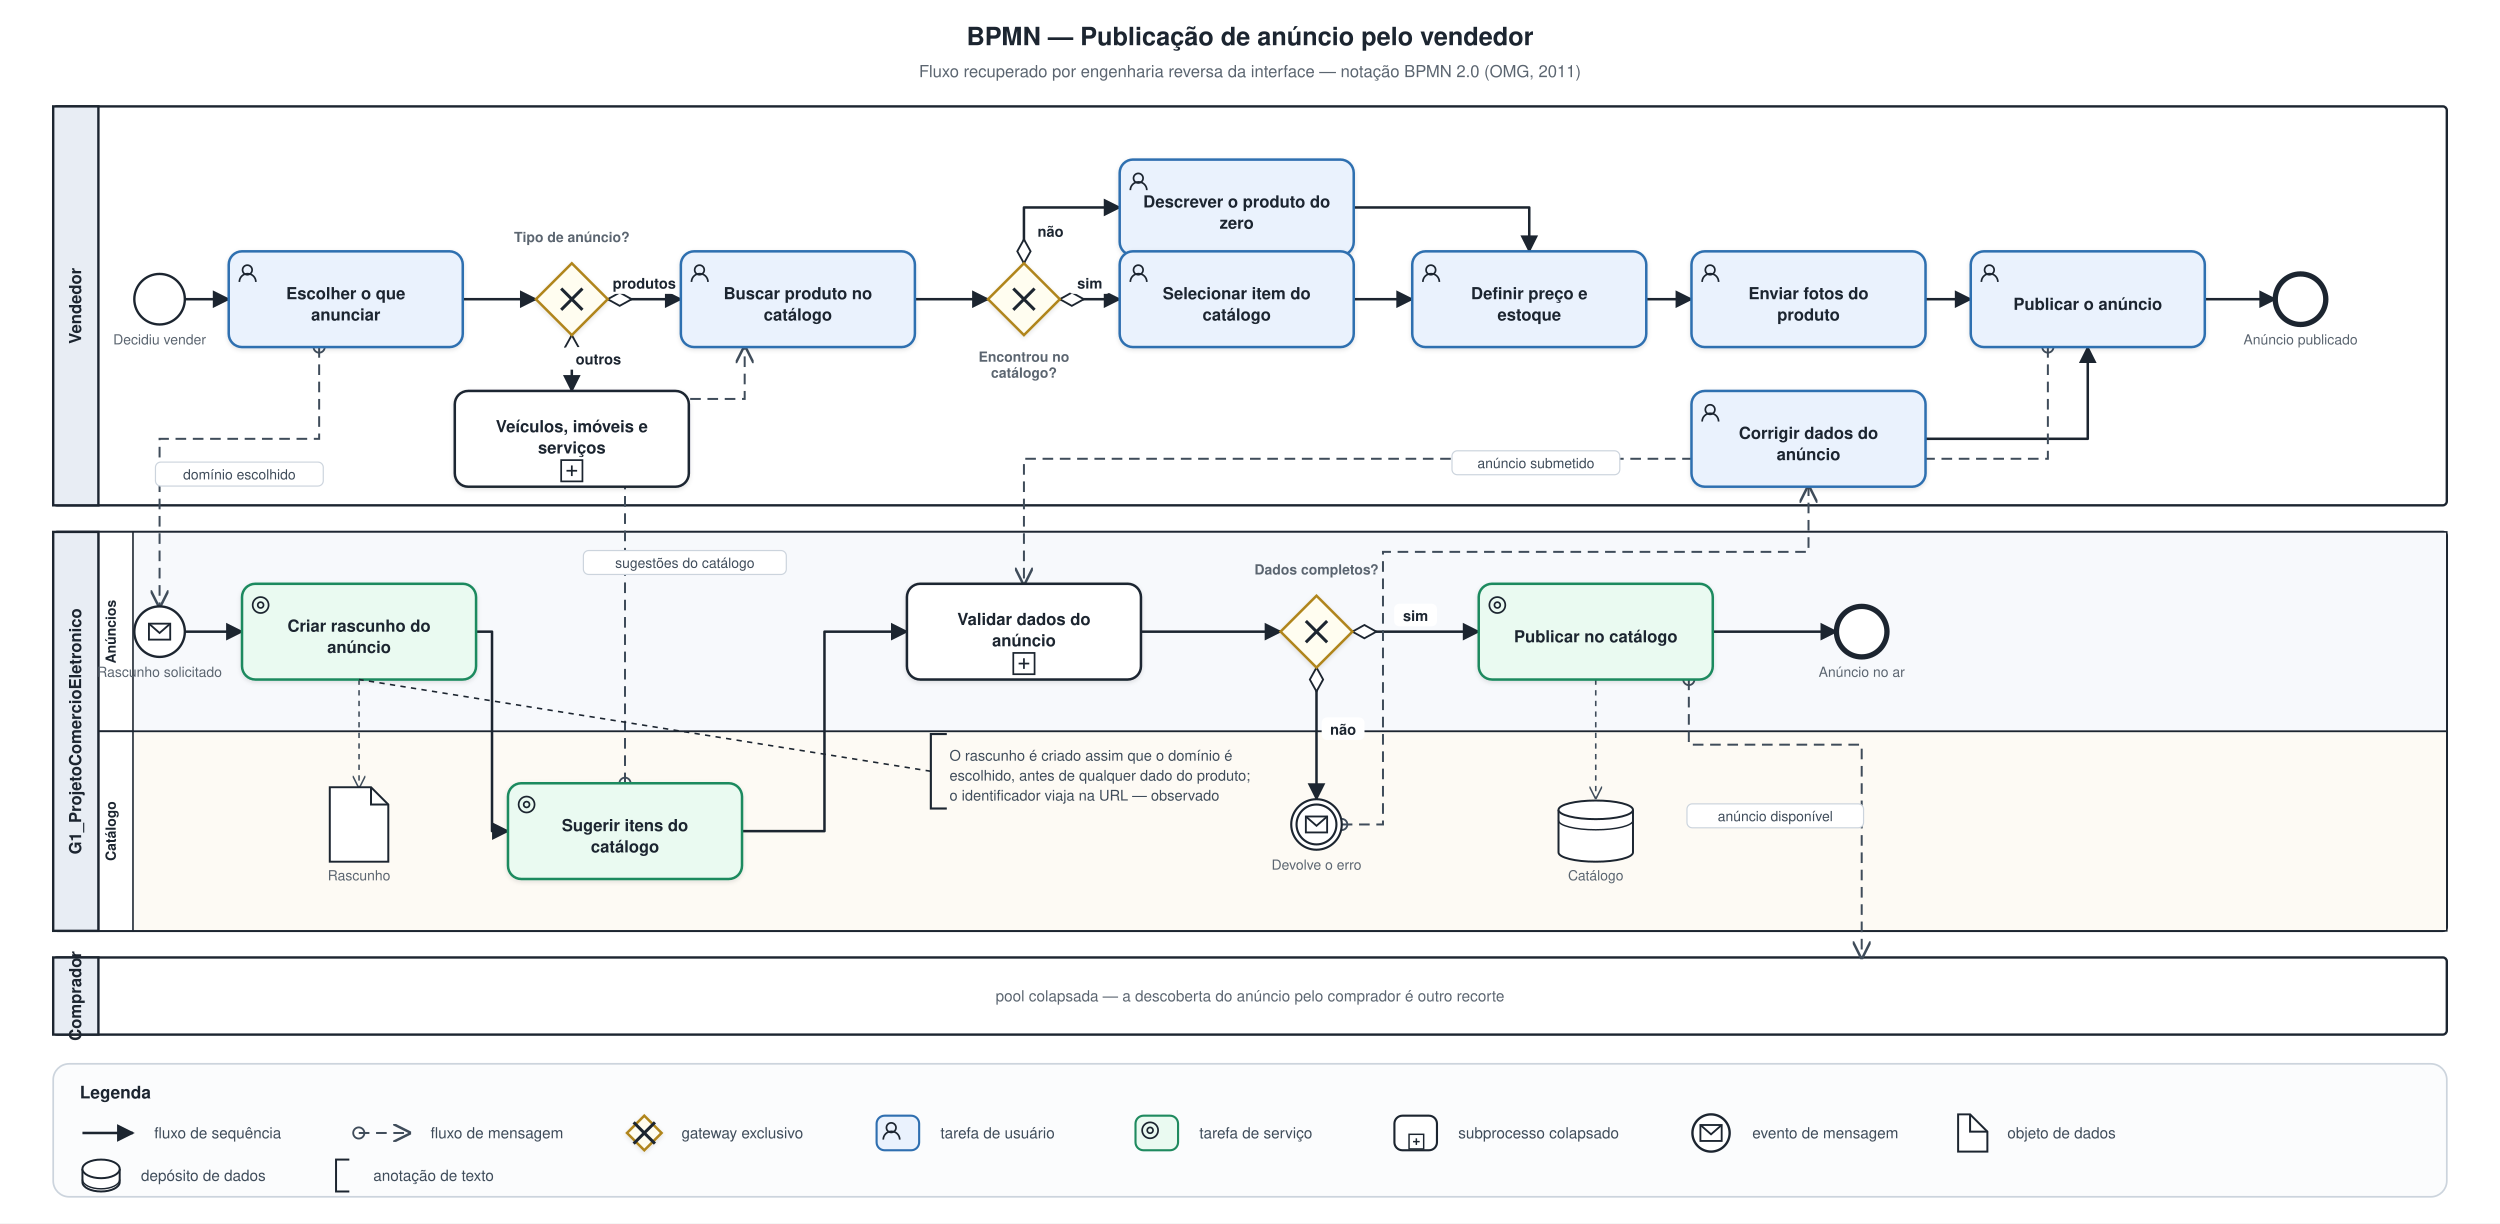
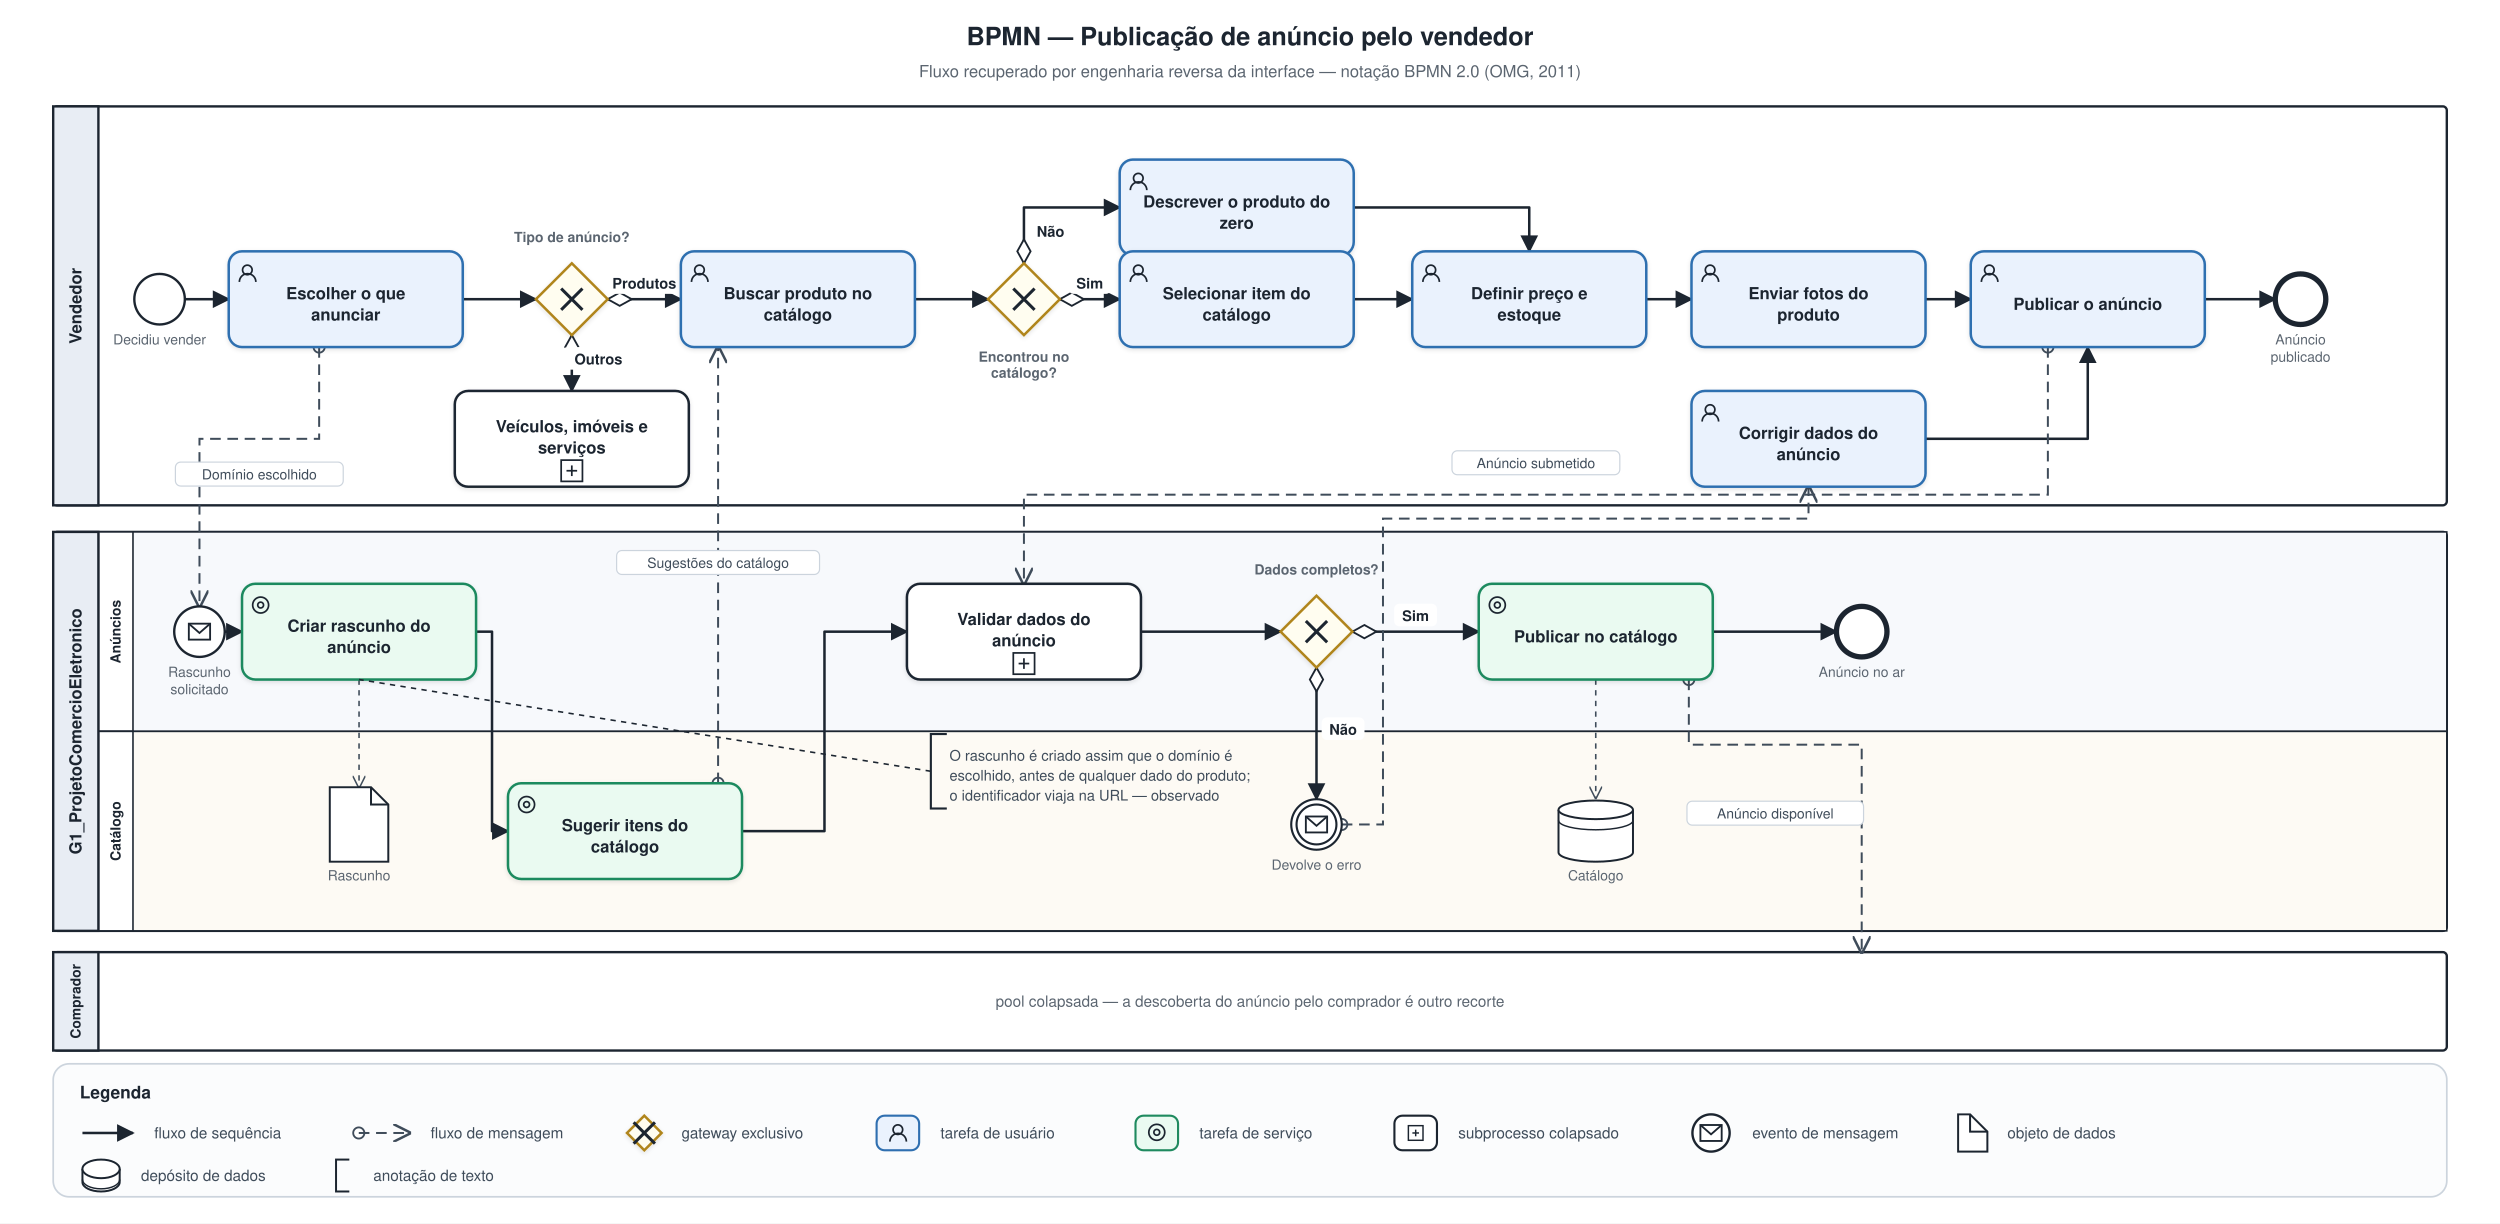
<svg xmlns="http://www.w3.org/2000/svg" viewBox="0 0 1880 920" width="1880" height="920" role="img" aria-label="BPMN — Publicação de anúncio pelo vendedor">
  <defs>
    <marker id="seqA" viewBox="0 0 10 10" refX="9" refY="5" markerWidth="7" markerHeight="7" orient="auto-start-reverse">
      <path d="M 0 0 L 10 5 L 0 10 z" fill="#1c2530" />
    </marker>
    <marker id="msgA" viewBox="0 0 10 10" refX="9" refY="5" markerWidth="9" markerHeight="9" orient="auto-start-reverse">
      <path d="M 0 0 L 10 5 L 0 10" fill="none" stroke="#3f4c5a" stroke-width="1.4" />
    </marker>
    <marker id="assocA" viewBox="0 0 10 10" refX="9" refY="5" markerWidth="8" markerHeight="8" orient="auto-start-reverse">
      <path d="M 0 0 L 10 5 L 0 10" fill="none" stroke="#3f4c5a" stroke-width="1.2" />
    </marker>
    <filter id="soft" x="-15%" y="-30%" width="130%" height="160%">
      <feDropShadow dx="0" dy="1.3" stdDeviation="1.8" flood-color="#0d1b2a" flood-opacity="0.11" />
    </filter>
  </defs>
  <rect width="1880" height="920" fill="#ffffff" />
  <text x="940.0" y="34.0" text-anchor="middle" font-family="Helvetica,Arial,sans-serif" font-size="19" font-weight="700" fill="#1c2530">BPMN — Publicação de anúncio pelo vendedor</text>
  <text x="940.0" y="58.0" text-anchor="middle" font-family="Helvetica,Arial,sans-serif" font-size="12.5" font-weight="400" fill="#5b6570">Fluxo recuperado por engenharia reversa da interface — notação BPMN 2.0 (OMG, 2011)</text>
  <rect x="40" y="80" width="1800" height="300" fill="#ffffff" stroke="#1c2530" stroke-width="1.8" rx="3" />
  <rect x="40" y="80" width="34" height="300" fill="#e8edf4" stroke="#1c2530" stroke-width="1.8" />
-   <text x="57.0" y="234.0" text-anchor="middle" font-family="Helvetica,Arial,sans-serif" font-size="12.5" font-weight="700" fill="#1c2530" transform="rotate(-90 57.0 230.0)">Vendedor</text>
+   <text x="57.0" y="234.2" text-anchor="middle" font-family="Helvetica,Arial,sans-serif" font-size="12.5" font-weight="700" fill="#1c2530" transform="rotate(-90 57.0 230.0)">Vendedor</text>
  <rect x="40" y="400" width="1800" height="300" fill="#ffffff" stroke="#1c2530" stroke-width="1.8" rx="3" />
  <rect x="74" y="400" width="1766" height="150" fill="#f7f9fc" stroke="#1c2530" stroke-width="1.2" />
  <rect x="74" y="400" width="26" height="150" fill="#ffffff" stroke="#1c2530" stroke-width="1.2" />
-   <text x="87.0" y="475.0" text-anchor="middle" font-family="Helvetica,Arial,sans-serif" font-size="10.5" font-weight="600" fill="#1c2530" transform="rotate(-90 87.0 475.0)">Anúncios</text>
+   <text x="87.0" y="478.6" text-anchor="middle" font-family="Helvetica,Arial,sans-serif" font-size="10.5" font-weight="600" fill="#1c2530" transform="rotate(-90 87.0 475.0)">Anúncios</text>
  <rect x="74" y="550" width="1766" height="150" fill="#fdfaf4" stroke="#1c2530" stroke-width="1.2" />
  <rect x="74" y="550" width="26" height="150" fill="#ffffff" stroke="#1c2530" stroke-width="1.2" />
-   <text x="87.0" y="625.0" text-anchor="middle" font-family="Helvetica,Arial,sans-serif" font-size="10.5" font-weight="600" fill="#1c2530" transform="rotate(-90 87.0 625.0)">Catálogo</text>
+   <text x="87.0" y="628.6" text-anchor="middle" font-family="Helvetica,Arial,sans-serif" font-size="10.5" font-weight="600" fill="#1c2530" transform="rotate(-90 87.0 625.0)">Catálogo</text>
  <rect x="40" y="400" width="34" height="300" fill="#e8edf4" stroke="#1c2530" stroke-width="1.8" />
-   <text x="57.0" y="554.0" text-anchor="middle" font-family="Helvetica,Arial,sans-serif" font-size="12.5" font-weight="700" fill="#1c2530" transform="rotate(-90 57.0 550.0)">G1_ProjetoComercioEletronico</text>
-   <rect x="40" y="720" width="1800" height="58" fill="#ffffff" stroke="#1c2530" stroke-width="1.8" rx="3" />
-   <rect x="40" y="720" width="34" height="58" fill="#e8edf4" stroke="#1c2530" stroke-width="1.8" />
-   <text x="57.0" y="753.0" text-anchor="middle" font-family="Helvetica,Arial,sans-serif" font-size="12.5" font-weight="700" fill="#1c2530" transform="rotate(-90 57.0 749.0)">Comprador</text>
-   <text x="940.0" y="753.0" text-anchor="middle" font-family="Helvetica,Arial,sans-serif" font-size="11.5" font-weight="400" fill="#5b6570">pool colapsada — a descoberta do anúncio pelo comprador é outro recorte</text>
+   <text x="57.0" y="554.2" text-anchor="middle" font-family="Helvetica,Arial,sans-serif" font-size="12.5" font-weight="700" fill="#1c2530" transform="rotate(-90 57.0 550.0)">G1_ProjetoComercioEletronico</text>
+   <rect x="40" y="716" width="1800" height="74" fill="#ffffff" stroke="#1c2530" stroke-width="1.8" rx="3" />
+   <rect x="40" y="716" width="34" height="74" fill="#e8edf4" stroke="#1c2530" stroke-width="1.8" />
+   <text x="57.0" y="756.5" text-anchor="middle" font-family="Helvetica,Arial,sans-serif" font-size="10.4" font-weight="700" fill="#1c2530" transform="rotate(-90 57.0 753.0)">Comprador</text>
+   <text x="940.0" y="757.0" text-anchor="middle" font-family="Helvetica,Arial,sans-serif" font-size="11.5" font-weight="400" fill="#5b6570">pool colapsada — a descoberta do anúncio pelo comprador é outro recorte</text>
  <path d="M 139.0,225.0 L 172.0,225.0" fill="none" stroke="#1c2530" stroke-width="1.9" stroke-linejoin="round" marker-end="url(#seqA)" />
  <path d="M 348.0,225.0 L 403.0,225.0" fill="none" stroke="#1c2530" stroke-width="1.9" stroke-linejoin="round" marker-end="url(#seqA)" />
  <path d="M 430.0,252.0 L 430.0,294.0" fill="none" stroke="#1c2530" stroke-width="1.9" stroke-linejoin="round" marker-end="url(#seqA)" />
  <polygon points="430.0,252.0 435.0,261.0 430.0,270.0 425.0,261.0" fill="#ffffff" stroke="#1c2530" stroke-width="1.4" />
  <rect x="422.8" y="261.0" width="54.4" height="17" rx="4" fill="#ffffff" />
-   <text x="450.0" y="274.0" text-anchor="middle" font-family="Helvetica,Arial,sans-serif" font-size="11" font-weight="700" fill="#1c2530">outros</text>
+   <text x="450.0" y="274.0" text-anchor="middle" font-family="Helvetica,Arial,sans-serif" font-size="11" font-weight="700" fill="#1c2530">Outros</text>
  <path d="M 457.0,225.0 L 512.0,225.0" fill="none" stroke="#1c2530" stroke-width="1.9" stroke-linejoin="round" marker-end="url(#seqA)" />
  <polygon points="457.0,225.0 466.0,220.0 475.0,225.0 466.0,230.0" fill="#ffffff" stroke="#1c2530" stroke-width="1.4" />
  <rect x="449.9" y="204.0" width="69.2" height="17" rx="4" fill="#ffffff" />
-   <text x="484.5" y="217.0" text-anchor="middle" font-family="Helvetica,Arial,sans-serif" font-size="11" font-weight="700" fill="#1c2530">produtos</text>
+   <text x="484.5" y="217.0" text-anchor="middle" font-family="Helvetica,Arial,sans-serif" font-size="11" font-weight="700" fill="#1c2530">Produtos</text>
  <path d="M 688.0,225.0 L 743.0,225.0" fill="none" stroke="#1c2530" stroke-width="1.9" stroke-linejoin="round" marker-end="url(#seqA)" />
  <path d="M 770.0,198.0 L 770.0,156.0 L 842.0,156.0" fill="none" stroke="#1c2530" stroke-width="1.9" stroke-linejoin="round" marker-end="url(#seqA)" />
  <polygon points="770.0,198.0 765.0,189.0 770.0,180.0 775.0,189.0" fill="#ffffff" stroke="#1c2530" stroke-width="1.4" />
  <rect x="773.9" y="165.0" width="32.2" height="17" rx="4" fill="#ffffff" />
-   <text x="790.0" y="178.0" text-anchor="middle" font-family="Helvetica,Arial,sans-serif" font-size="11" font-weight="700" fill="#1c2530">não</text>
+   <text x="790.0" y="178.0" text-anchor="middle" font-family="Helvetica,Arial,sans-serif" font-size="11" font-weight="700" fill="#1c2530">Não</text>
  <path d="M 797.0,225.0 L 842.0,225.0" fill="none" stroke="#1c2530" stroke-width="1.9" stroke-linejoin="round" marker-end="url(#seqA)" />
  <polygon points="797.0,225.0 806.0,220.0 815.0,225.0 806.0,230.0" fill="#ffffff" stroke="#1c2530" stroke-width="1.4" />
  <rect x="803.4" y="204.0" width="32.2" height="17" rx="4" fill="#ffffff" />
-   <text x="819.5" y="217.0" text-anchor="middle" font-family="Helvetica,Arial,sans-serif" font-size="11" font-weight="700" fill="#1c2530">sim</text>
+   <text x="819.5" y="217.0" text-anchor="middle" font-family="Helvetica,Arial,sans-serif" font-size="11" font-weight="700" fill="#1c2530">Sim</text>
  <path d="M 1018.0,156.0 L 1150.0,156.0 L 1150.0,189.0" fill="none" stroke="#1c2530" stroke-width="1.9" stroke-linejoin="round" marker-end="url(#seqA)" />
  <path d="M 1018.0,225.0 L 1062.0,225.0" fill="none" stroke="#1c2530" stroke-width="1.9" stroke-linejoin="round" marker-end="url(#seqA)" />
  <path d="M 1238.0,225.0 L 1272.0,225.0" fill="none" stroke="#1c2530" stroke-width="1.9" stroke-linejoin="round" marker-end="url(#seqA)" />
  <path d="M 1448.0,225.0 L 1482.0,225.0" fill="none" stroke="#1c2530" stroke-width="1.9" stroke-linejoin="round" marker-end="url(#seqA)" />
  <path d="M 1658.0,225.0 L 1711.0,225.0" fill="none" stroke="#1c2530" stroke-width="1.9" stroke-linejoin="round" marker-end="url(#seqA)" />
  <path d="M 1448.0,330.0 L 1570.0,330.0 L 1570.0,261.0" fill="none" stroke="#1c2530" stroke-width="1.9" stroke-linejoin="round" marker-end="url(#seqA)" />
-   <path d="M 139.0,475.0 L 182.0,475.0" fill="none" stroke="#1c2530" stroke-width="1.9" stroke-linejoin="round" marker-end="url(#seqA)" />
+   <path d="M 169.0,475.0 L 182.0,475.0" fill="none" stroke="#1c2530" stroke-width="1.9" stroke-linejoin="round" marker-end="url(#seqA)" />
  <path d="M 358.0,475.0 L 370.0,475.0 L 370.0,625.0 L 382.0,625.0" fill="none" stroke="#1c2530" stroke-width="1.9" stroke-linejoin="round" marker-end="url(#seqA)" />
  <path d="M 558.0,625.0 L 620.0,625.0 L 620.0,475.0 L 682.0,475.0" fill="none" stroke="#1c2530" stroke-width="1.9" stroke-linejoin="round" marker-end="url(#seqA)" />
  <path d="M 858.0,475.0 L 963.0,475.0" fill="none" stroke="#1c2530" stroke-width="1.9" stroke-linejoin="round" marker-end="url(#seqA)" />
  <path d="M 1017.0,475.0 L 1112.0,475.0" fill="none" stroke="#1c2530" stroke-width="1.9" stroke-linejoin="round" marker-end="url(#seqA)" />
  <polygon points="1017.0,475.0 1026.0,470.0 1035.0,475.0 1026.0,480.0" fill="#ffffff" stroke="#1c2530" stroke-width="1.4" />
  <rect x="1048.4" y="454.0" width="32.2" height="17" rx="4" fill="#ffffff" />
-   <text x="1064.5" y="467.0" text-anchor="middle" font-family="Helvetica,Arial,sans-serif" font-size="11" font-weight="700" fill="#1c2530">sim</text>
+   <text x="1064.5" y="467.0" text-anchor="middle" font-family="Helvetica,Arial,sans-serif" font-size="11" font-weight="700" fill="#1c2530">Sim</text>
  <path d="M 990.0,502.0 L 990.0,601.0" fill="none" stroke="#1c2530" stroke-width="1.9" stroke-linejoin="round" marker-end="url(#seqA)" />
  <polygon points="990.0,502.0 995.0,511.0 990.0,520.0 985.0,511.0" fill="#ffffff" stroke="#1c2530" stroke-width="1.4" />
  <rect x="993.9" y="539.5" width="32.2" height="17" rx="4" fill="#ffffff" />
-   <text x="1010.0" y="552.5" text-anchor="middle" font-family="Helvetica,Arial,sans-serif" font-size="11" font-weight="700" fill="#1c2530">não</text>
+   <text x="1010.0" y="552.5" text-anchor="middle" font-family="Helvetica,Arial,sans-serif" font-size="11" font-weight="700" fill="#1c2530">Não</text>
  <path d="M 1288.0,475.0 L 1381.0,475.0" fill="none" stroke="#1c2530" stroke-width="1.9" stroke-linejoin="round" marker-end="url(#seqA)" />
  <circle cx="240.0" cy="261.0" r="4.2" fill="#ffffff" stroke="#3f4c5a" stroke-width="1.4" />
-   <path d="M 240.0,261.0 L 240.0,330.0 L 120.0,330.0 L 120.0,456.0" fill="none" stroke="#3f4c5a" stroke-width="1.5" stroke-dasharray="8 5" marker-end="url(#msgA)" />
-   <rect x="116.9" y="347.5" width="126.2" height="18" rx="4" fill="#ffffff" stroke="#ccd4dd" stroke-width="0.9" />
-   <text x="180.0" y="360.5" text-anchor="middle" font-family="Helvetica,Arial,sans-serif" font-size="10.5" font-weight="400" fill="#3f4c5a">domínio escolhido</text>
-   <circle cx="470.0" cy="589.0" r="4.2" fill="#ffffff" stroke="#3f4c5a" stroke-width="1.4" />
-   <path d="M 470.0,589.0 L 470.0,300.0 L 560.0,300.0 L 560.0,261.0" fill="none" stroke="#3f4c5a" stroke-width="1.5" stroke-dasharray="8 5" marker-end="url(#msgA)" />
-   <rect x="438.7" y="414.0" width="152.6" height="18" rx="4" fill="#ffffff" stroke="#ccd4dd" stroke-width="0.9" />
-   <text x="515.0" y="427.0" text-anchor="middle" font-family="Helvetica,Arial,sans-serif" font-size="10.5" font-weight="400" fill="#3f4c5a">sugestões do catálogo</text>
+   <path d="M 240.0,261.0 L 240.0,330.0 L 150.0,330.0 L 150.0,456.0" fill="none" stroke="#3f4c5a" stroke-width="1.5" stroke-dasharray="8 5" marker-end="url(#msgA)" />
+   <rect x="131.9" y="347.5" width="126.2" height="18" rx="4" fill="#ffffff" stroke="#ccd4dd" stroke-width="0.9" />
+   <text x="195.0" y="360.5" text-anchor="middle" font-family="Helvetica,Arial,sans-serif" font-size="10.5" font-weight="400" fill="#3f4c5a">Domínio escolhido</text>
+   <circle cx="540.0" cy="589.0" r="4.2" fill="#ffffff" stroke="#3f4c5a" stroke-width="1.4" />
+   <path d="M 540.0,589.0 L 540.0,261.0" fill="none" stroke="#3f4c5a" stroke-width="1.5" stroke-dasharray="8 5" marker-end="url(#msgA)" />
+   <rect x="463.7" y="414.0" width="152.6" height="18" rx="4" fill="#ffffff" stroke="#ccd4dd" stroke-width="0.9" />
+   <text x="540.0" y="427.0" text-anchor="middle" font-family="Helvetica,Arial,sans-serif" font-size="10.5" font-weight="400" fill="#3f4c5a">Sugestões do catálogo</text>
  <circle cx="1540.0" cy="261.0" r="4.2" fill="#ffffff" stroke="#3f4c5a" stroke-width="1.4" />
-   <path d="M 1540.0,261.0 L 1540.0,345.0 L 770.0,345.0 L 770.0,439.0" fill="none" stroke="#3f4c5a" stroke-width="1.5" stroke-dasharray="8 5" marker-end="url(#msgA)" />
+   <path d="M 1540.0,261.0 L 1540.0,372.0 L 770.0,372.0 L 770.0,439.0" fill="none" stroke="#3f4c5a" stroke-width="1.5" stroke-dasharray="8 5" marker-end="url(#msgA)" />
  <rect x="1091.9" y="339.0" width="126.2" height="18" rx="4" fill="#ffffff" stroke="#ccd4dd" stroke-width="0.9" />
-   <text x="1155.0" y="352.0" text-anchor="middle" font-family="Helvetica,Arial,sans-serif" font-size="10.5" font-weight="400" fill="#3f4c5a">anúncio submetido</text>
+   <text x="1155.0" y="352.0" text-anchor="middle" font-family="Helvetica,Arial,sans-serif" font-size="10.5" font-weight="400" fill="#3f4c5a">Anúncio submetido</text>
  <circle cx="1009.0" cy="620.0" r="4.2" fill="#ffffff" stroke="#3f4c5a" stroke-width="1.4" />
-   <path d="M 1009.0,620.0 L 1040.0,620.0 L 1040.0,415.0 L 1360.0,415.0 L 1360.0,366.0" fill="none" stroke="#3f4c5a" stroke-width="1.5" stroke-dasharray="8 5" marker-end="url(#msgA)" />
+   <path d="M 1009.0,620.0 L 1040.0,620.0 L 1040.0,390.0 L 1360.0,390.0 L 1360.0,366.0" fill="none" stroke="#3f4c5a" stroke-width="1.5" stroke-dasharray="8 5" marker-end="url(#msgA)" />
  <rect x="1128.0" y="482.0" width="113.0" height="18" rx="4" fill="#ffffff" stroke="#ccd4dd" stroke-width="0.9" />
-   <text x="1184.5" y="495.0" text-anchor="middle" font-family="Helvetica,Arial,sans-serif" font-size="10.5" font-weight="400" fill="#3f4c5a">erro no anúncio</text>
+   <text x="1184.5" y="495.0" text-anchor="middle" font-family="Helvetica,Arial,sans-serif" font-size="10.5" font-weight="400" fill="#3f4c5a">Erro no anúncio</text>
  <circle cx="1270.0" cy="511.0" r="4.2" fill="#ffffff" stroke="#3f4c5a" stroke-width="1.4" />
-   <path d="M 1270.0,511.0 L 1270.0,560.0 L 1400.0,560.0 L 1400.0,720.0" fill="none" stroke="#3f4c5a" stroke-width="1.5" stroke-dasharray="8 5" marker-end="url(#msgA)" />
-   <rect x="1268.6" y="604.5" width="132.8" height="18" rx="4" fill="#ffffff" stroke="#ccd4dd" stroke-width="0.9" />
-   <text x="1335.0" y="617.5" text-anchor="middle" font-family="Helvetica,Arial,sans-serif" font-size="10.5" font-weight="400" fill="#3f4c5a">anúncio disponível</text>
+   <path d="M 1270.0,511.0 L 1270.0,560.0 L 1400.0,560.0 L 1400.0,716.0" fill="none" stroke="#3f4c5a" stroke-width="1.5" stroke-dasharray="8 5" marker-end="url(#msgA)" />
+   <rect x="1268.6" y="602.5" width="132.8" height="18" rx="4" fill="#ffffff" stroke="#ccd4dd" stroke-width="0.9" />
+   <text x="1335.0" y="615.5" text-anchor="middle" font-family="Helvetica,Arial,sans-serif" font-size="10.5" font-weight="400" fill="#3f4c5a">Anúncio disponível</text>
  <path d="M 270.0,511.0 L 270.0,592.0" fill="none" stroke="#3f4c5a" stroke-width="1.2" stroke-dasharray="4 4" marker-end="url(#assocA)" />
  <path d="M 1200.0,511.0 L 1200.0,600.0" fill="none" stroke="#3f4c5a" stroke-width="1.2" stroke-dasharray="4 4" marker-end="url(#assocA)" />
  <rect x="172.0" y="189.0" width="176" height="72" rx="10" fill="#eaf2fd" stroke="#2f6fb0" stroke-width="1.9" filter="url(#soft)" />
  <circle cx="186.0" cy="203.0" r="3.6" fill="none" stroke="#1c2530" stroke-width="1.3" />
  <path d="M 180.0,212.0 a 6.2,6.2 0 0 1 12.4,0" fill="none" stroke="#1c2530" stroke-width="1.3" />
  <text x="260.0" y="225.0" text-anchor="middle" font-family="Helvetica,Arial,sans-serif" font-size="12.5" font-weight="600" fill="#1c2530">Escolher o que</text>
  <text x="260.0" y="241.0" text-anchor="middle" font-family="Helvetica,Arial,sans-serif" font-size="12.5" font-weight="600" fill="#1c2530">anunciar</text>
  <rect x="342.0" y="294.0" width="176" height="72" rx="10" fill="#ffffff" stroke="#1c2530" stroke-width="1.9" filter="url(#soft)" />
  <text x="430.0" y="325.0" text-anchor="middle" font-family="Helvetica,Arial,sans-serif" font-size="12.5" font-weight="600" fill="#1c2530">Veículos, imóveis e</text>
  <text x="430.0" y="341.0" text-anchor="middle" font-family="Helvetica,Arial,sans-serif" font-size="12.5" font-weight="600" fill="#1c2530">serviços</text>
  <rect x="422.0" y="346.0" width="16" height="16" fill="#ffffff" stroke="#1c2530" stroke-width="1.3" />
  <path d="M 426.0,354.0 h 8 M 430.0,350.0 v 8" stroke="#1c2530" stroke-width="1.3" />
  <rect x="512.0" y="189.0" width="176" height="72" rx="10" fill="#eaf2fd" stroke="#2f6fb0" stroke-width="1.9" filter="url(#soft)" />
  <circle cx="526.0" cy="203.0" r="3.6" fill="none" stroke="#1c2530" stroke-width="1.3" />
  <path d="M 520.0,212.0 a 6.2,6.2 0 0 1 12.4,0" fill="none" stroke="#1c2530" stroke-width="1.3" />
  <text x="600.0" y="225.0" text-anchor="middle" font-family="Helvetica,Arial,sans-serif" font-size="12.5" font-weight="600" fill="#1c2530">Buscar produto no</text>
  <text x="600.0" y="241.0" text-anchor="middle" font-family="Helvetica,Arial,sans-serif" font-size="12.5" font-weight="600" fill="#1c2530">catálogo</text>
  <rect x="842.0" y="120.0" width="176" height="72" rx="10" fill="#eaf2fd" stroke="#2f6fb0" stroke-width="1.9" filter="url(#soft)" />
  <circle cx="856.0" cy="134.0" r="3.6" fill="none" stroke="#1c2530" stroke-width="1.3" />
  <path d="M 850.0,143.0 a 6.2,6.2 0 0 1 12.4,0" fill="none" stroke="#1c2530" stroke-width="1.3" />
  <text x="930.0" y="156.0" text-anchor="middle" font-family="Helvetica,Arial,sans-serif" font-size="12.5" font-weight="600" fill="#1c2530">Descrever o produto do</text>
  <text x="930.0" y="172.0" text-anchor="middle" font-family="Helvetica,Arial,sans-serif" font-size="12.5" font-weight="600" fill="#1c2530">zero</text>
  <rect x="842.0" y="189.0" width="176" height="72" rx="10" fill="#eaf2fd" stroke="#2f6fb0" stroke-width="1.9" filter="url(#soft)" />
  <circle cx="856.0" cy="203.0" r="3.6" fill="none" stroke="#1c2530" stroke-width="1.3" />
  <path d="M 850.0,212.0 a 6.2,6.2 0 0 1 12.4,0" fill="none" stroke="#1c2530" stroke-width="1.3" />
  <text x="930.0" y="225.0" text-anchor="middle" font-family="Helvetica,Arial,sans-serif" font-size="12.5" font-weight="600" fill="#1c2530">Selecionar item do</text>
  <text x="930.0" y="241.0" text-anchor="middle" font-family="Helvetica,Arial,sans-serif" font-size="12.5" font-weight="600" fill="#1c2530">catálogo</text>
  <rect x="1062.0" y="189.0" width="176" height="72" rx="10" fill="#eaf2fd" stroke="#2f6fb0" stroke-width="1.9" filter="url(#soft)" />
  <circle cx="1076.0" cy="203.0" r="3.6" fill="none" stroke="#1c2530" stroke-width="1.3" />
  <path d="M 1070.0,212.0 a 6.2,6.2 0 0 1 12.4,0" fill="none" stroke="#1c2530" stroke-width="1.3" />
  <text x="1150.0" y="225.0" text-anchor="middle" font-family="Helvetica,Arial,sans-serif" font-size="12.5" font-weight="600" fill="#1c2530">Definir preço e</text>
  <text x="1150.0" y="241.0" text-anchor="middle" font-family="Helvetica,Arial,sans-serif" font-size="12.5" font-weight="600" fill="#1c2530">estoque</text>
  <rect x="1272.0" y="189.0" width="176" height="72" rx="10" fill="#eaf2fd" stroke="#2f6fb0" stroke-width="1.9" filter="url(#soft)" />
  <circle cx="1286.0" cy="203.0" r="3.6" fill="none" stroke="#1c2530" stroke-width="1.3" />
  <path d="M 1280.0,212.0 a 6.2,6.2 0 0 1 12.4,0" fill="none" stroke="#1c2530" stroke-width="1.3" />
  <text x="1360.0" y="225.0" text-anchor="middle" font-family="Helvetica,Arial,sans-serif" font-size="12.5" font-weight="600" fill="#1c2530">Enviar fotos do</text>
  <text x="1360.0" y="241.0" text-anchor="middle" font-family="Helvetica,Arial,sans-serif" font-size="12.5" font-weight="600" fill="#1c2530">produto</text>
  <rect x="1482.0" y="189.0" width="176" height="72" rx="10" fill="#eaf2fd" stroke="#2f6fb0" stroke-width="1.9" filter="url(#soft)" />
  <circle cx="1496.0" cy="203.0" r="3.6" fill="none" stroke="#1c2530" stroke-width="1.3" />
  <path d="M 1490.0,212.0 a 6.2,6.2 0 0 1 12.4,0" fill="none" stroke="#1c2530" stroke-width="1.3" />
  <text x="1570.0" y="233.0" text-anchor="middle" font-family="Helvetica,Arial,sans-serif" font-size="12.5" font-weight="600" fill="#1c2530">Publicar o anúncio</text>
  <rect x="1272.0" y="294.0" width="176" height="72" rx="10" fill="#eaf2fd" stroke="#2f6fb0" stroke-width="1.9" filter="url(#soft)" />
  <circle cx="1286.0" cy="308.0" r="3.6" fill="none" stroke="#1c2530" stroke-width="1.3" />
  <path d="M 1280.0,317.0 a 6.2,6.2 0 0 1 12.4,0" fill="none" stroke="#1c2530" stroke-width="1.3" />
  <text x="1360.0" y="330.0" text-anchor="middle" font-family="Helvetica,Arial,sans-serif" font-size="12.5" font-weight="600" fill="#1c2530">Corrigir dados do</text>
  <text x="1360.0" y="346.0" text-anchor="middle" font-family="Helvetica,Arial,sans-serif" font-size="12.5" font-weight="600" fill="#1c2530">anúncio</text>
  <rect x="182.0" y="439.0" width="176" height="72" rx="10" fill="#eafaf1" stroke="#1f8a5f" stroke-width="1.9" filter="url(#soft)" />
  <circle cx="196.0" cy="455.0" r="6" fill="none" stroke="#1c2530" stroke-width="1.3" />
  <circle cx="196.0" cy="455.0" r="2.2" fill="none" stroke="#1c2530" stroke-width="1.3" />
  <text x="270.0" y="475.0" text-anchor="middle" font-family="Helvetica,Arial,sans-serif" font-size="12.5" font-weight="600" fill="#1c2530">Criar rascunho do</text>
  <text x="270.0" y="491.0" text-anchor="middle" font-family="Helvetica,Arial,sans-serif" font-size="12.5" font-weight="600" fill="#1c2530">anúncio</text>
  <rect x="382.0" y="589.0" width="176" height="72" rx="10" fill="#eafaf1" stroke="#1f8a5f" stroke-width="1.9" filter="url(#soft)" />
  <circle cx="396.0" cy="605.0" r="6" fill="none" stroke="#1c2530" stroke-width="1.3" />
  <circle cx="396.0" cy="605.0" r="2.2" fill="none" stroke="#1c2530" stroke-width="1.3" />
  <text x="470.0" y="625.0" text-anchor="middle" font-family="Helvetica,Arial,sans-serif" font-size="12.5" font-weight="600" fill="#1c2530">Sugerir itens do</text>
  <text x="470.0" y="641.0" text-anchor="middle" font-family="Helvetica,Arial,sans-serif" font-size="12.5" font-weight="600" fill="#1c2530">catálogo</text>
  <rect x="682.0" y="439.0" width="176" height="72" rx="10" fill="#ffffff" stroke="#1c2530" stroke-width="1.9" filter="url(#soft)" />
  <text x="770.0" y="470.0" text-anchor="middle" font-family="Helvetica,Arial,sans-serif" font-size="12.5" font-weight="600" fill="#1c2530">Validar dados do</text>
  <text x="770.0" y="486.0" text-anchor="middle" font-family="Helvetica,Arial,sans-serif" font-size="12.5" font-weight="600" fill="#1c2530">anúncio</text>
  <rect x="762.0" y="491.0" width="16" height="16" fill="#ffffff" stroke="#1c2530" stroke-width="1.3" />
  <path d="M 766.0,499.0 h 8 M 770.0,495.0 v 8" stroke="#1c2530" stroke-width="1.3" />
  <rect x="1112.0" y="439.0" width="176" height="72" rx="10" fill="#eafaf1" stroke="#1f8a5f" stroke-width="1.9" filter="url(#soft)" />
  <circle cx="1126.0" cy="455.0" r="6" fill="none" stroke="#1c2530" stroke-width="1.3" />
  <circle cx="1126.0" cy="455.0" r="2.2" fill="none" stroke="#1c2530" stroke-width="1.3" />
  <text x="1200.0" y="483.0" text-anchor="middle" font-family="Helvetica,Arial,sans-serif" font-size="12.5" font-weight="600" fill="#1c2530">Publicar no catálogo</text>
  <path d="M 248.0,592.0 H 279.0 L 292.0,605.0 V 648.0 H 248.0 Z" fill="#ffffff" stroke="#1c2530" stroke-width="1.5" />
  <path d="M 279.0,592.0 V 605.0 H 292.0" fill="none" stroke="#1c2530" stroke-width="1.5" />
  <text x="270.0" y="662.0" text-anchor="middle" font-family="Helvetica,Arial,sans-serif" font-size="10.5" font-weight="400" fill="#5b6570">Rascunho</text>
  <path d="M 1172.0,609.0 V 641.0 A 28.0,7 0 0 0 1228.0,641.0 V 609.0" fill="#ffffff" stroke="#1c2530" stroke-width="1.5" />
  <ellipse cx="1200" cy="609.0" rx="28.0" ry="7" fill="#ffffff" stroke="#1c2530" stroke-width="1.5" />
  <path d="M 1172.0,617.0 A 28.0,7 0 0 0 1228.0,617.0" fill="none" stroke="#1c2530" stroke-width="1.1" />
  <text x="1200.0" y="662.0" text-anchor="middle" font-family="Helvetica,Arial,sans-serif" font-size="10.5" font-weight="400" fill="#5b6570">Catálogo</text>
  <polygon points="430,198 457,225 430,252 403,225" fill="#fffdf0" stroke="#b0851c" stroke-width="1.9" filter="url(#soft)" />
  <path d="M 422,217 L 438,233 M 438,217 L 422,233" stroke="#1c2530" stroke-width="2.3" fill="none" />
  <text x="430.0" y="182.0" text-anchor="middle" font-family="Helvetica,Arial,sans-serif" font-size="10.5" font-weight="600" fill="#5b6570">Tipo de anúncio?</text>
  <polygon points="770,198 797,225 770,252 743,225" fill="#fffdf0" stroke="#b0851c" stroke-width="1.9" filter="url(#soft)" />
  <path d="M 762,217 L 778,233 M 778,217 L 762,233" stroke="#1c2530" stroke-width="2.3" fill="none" />
  <text x="770.0" y="272.0" text-anchor="middle" font-family="Helvetica,Arial,sans-serif" font-size="10.5" font-weight="600" fill="#5b6570">Encontrou no</text>
  <text x="770.0" y="284.0" text-anchor="middle" font-family="Helvetica,Arial,sans-serif" font-size="10.5" font-weight="600" fill="#5b6570">catálogo?</text>
  <polygon points="990,448 1017,475 990,502 963,475" fill="#fffdf0" stroke="#b0851c" stroke-width="1.9" filter="url(#soft)" />
  <path d="M 982,467 L 998,483 M 998,467 L 982,483" stroke="#1c2530" stroke-width="2.3" fill="none" />
  <text x="990.0" y="432.0" text-anchor="middle" font-family="Helvetica,Arial,sans-serif" font-size="10.5" font-weight="600" fill="#5b6570">Dados completos?</text>
  <circle cx="120.0" cy="225.0" r="19" fill="#ffffff" stroke="#1c2530" stroke-width="1.8" />
  <text x="120.0" y="259.0" text-anchor="middle" font-family="Helvetica,Arial,sans-serif" font-size="10.5" font-weight="400" fill="#5b6570">Decidiu vender</text>
  <circle cx="1730.0" cy="225.0" r="19" fill="#ffffff" stroke="#1c2530" stroke-width="4" />
-   <text x="1730.0" y="259.0" text-anchor="middle" font-family="Helvetica,Arial,sans-serif" font-size="10.5" font-weight="400" fill="#5b6570">Anúncio publicado</text>
-   <circle cx="120.0" cy="475.0" r="19" fill="#ffffff" stroke="#1c2530" stroke-width="1.8" />
-   <rect x="112.0" y="469.0" width="16" height="12" fill="#ffffff" stroke="#1c2530" stroke-width="1.4" />
-   <path d="M 112.0,469.0 L 120.0,476.0 L 128.0,469.0" fill="none" stroke="#1c2530" stroke-width="1.4" />
-   <text x="120.0" y="509.0" text-anchor="middle" font-family="Helvetica,Arial,sans-serif" font-size="10.5" font-weight="400" fill="#5b6570">Rascunho solicitado</text>
+   <text x="1730.0" y="259.0" text-anchor="middle" font-family="Helvetica,Arial,sans-serif" font-size="10.5" font-weight="400" fill="#5b6570">Anúncio</text>
+   <text x="1730.0" y="272.0" text-anchor="middle" font-family="Helvetica,Arial,sans-serif" font-size="10.5" font-weight="400" fill="#5b6570">publicado</text>
+   <circle cx="150.0" cy="475.0" r="19" fill="#ffffff" stroke="#1c2530" stroke-width="1.8" />
+   <rect x="142.0" y="469.0" width="16" height="12" fill="#ffffff" stroke="#1c2530" stroke-width="1.4" />
+   <path d="M 142.0,469.0 L 150.0,476.0 L 158.0,469.0" fill="none" stroke="#1c2530" stroke-width="1.4" />
+   <text x="150.0" y="509.0" text-anchor="middle" font-family="Helvetica,Arial,sans-serif" font-size="10.5" font-weight="400" fill="#5b6570">Rascunho</text>
+   <text x="150.0" y="522.0" text-anchor="middle" font-family="Helvetica,Arial,sans-serif" font-size="10.5" font-weight="400" fill="#5b6570">solicitado</text>
  <circle cx="990.0" cy="620.0" r="19" fill="#ffffff" stroke="#1c2530" stroke-width="1.6" />
  <circle cx="990.0" cy="620.0" r="15" fill="none" stroke="#1c2530" stroke-width="1.6" />
  <rect x="982.0" y="614.0" width="16" height="12" fill="#ffffff" stroke="#1c2530" stroke-width="1.4" />
  <path d="M 982.0,614.0 L 990.0,621.0 L 998.0,614.0" fill="none" stroke="#1c2530" stroke-width="1.4" />
  <text x="990.0" y="654.0" text-anchor="middle" font-family="Helvetica,Arial,sans-serif" font-size="10.5" font-weight="400" fill="#5b6570">Devolve o erro</text>
  <circle cx="1400.0" cy="475.0" r="19" fill="#ffffff" stroke="#1c2530" stroke-width="4" />
  <text x="1400.0" y="509.0" text-anchor="middle" font-family="Helvetica,Arial,sans-serif" font-size="10.5" font-weight="400" fill="#5b6570">Anúncio no ar</text>
  <path d="M 712,552 L 700,552 L 700,608 L 712,608" fill="none" stroke="#1c2530" stroke-width="1.6" />
  <text x="714.0" y="572.0" text-anchor="start" font-family="Helvetica,Arial,sans-serif" font-size="11" font-weight="400" fill="#3f4c5a">O rascunho é criado assim que o domínio é</text>
  <text x="714.0" y="587.0" text-anchor="start" font-family="Helvetica,Arial,sans-serif" font-size="11" font-weight="400" fill="#3f4c5a">escolhido, antes de qualquer dado do produto;</text>
  <text x="714.0" y="602.0" text-anchor="start" font-family="Helvetica,Arial,sans-serif" font-size="11" font-weight="400" fill="#3f4c5a">o identificador viaja na URL — observado</text>
  <line x1="700" y1="580.0" x2="270" y2="511" stroke="#1c2530" stroke-width="1.2" stroke-dasharray="4 4" />
  <rect x="40" y="800" width="1800" height="100" rx="12" fill="#fbfcfd" stroke="#ccd4dd" stroke-width="1.3" />
  <text x="60.0" y="826.0" text-anchor="start" font-family="Helvetica,Arial,sans-serif" font-size="13" font-weight="700" fill="#1c2530">Legenda</text>
  <line x1="62" y1="852" x2="100" y2="852" stroke="#1c2530" stroke-width="1.9" marker-end="url(#seqA)" />
  <text x="116.0" y="856.0" text-anchor="start" font-family="Helvetica,Arial,sans-serif" font-size="11.5" font-weight="400" fill="#3f4c5a">fluxo de sequência</text>
  <circle cx="269.8" cy="852" r="4.2" fill="#ffffff" stroke="#3f4c5a" stroke-width="1.4" />
  <line x1="269.8" y1="852" x2="307.8" y2="852" stroke="#3f4c5a" stroke-width="1.5" stroke-dasharray="8 5" marker-end="url(#msgA)" />
  <text x="323.8" y="856.0" text-anchor="start" font-family="Helvetica,Arial,sans-serif" font-size="11.5" font-weight="400" fill="#3f4c5a">fluxo de mensagem</text>
  <polygon points="484.5,839 497.5,852 484.5,865 471.5,852" fill="#fffdf0" stroke="#b0851c" stroke-width="1.9" filter="url(#soft)" />
  <path d="M 476.5,844 L 492.5,860 M 492.5,844 L 476.5,860" stroke="#1c2530" stroke-width="2.3" fill="none" />
  <text x="512.5" y="856.0" text-anchor="start" font-family="Helvetica,Arial,sans-serif" font-size="11.5" font-weight="400" fill="#3f4c5a">gateway exclusivo</text>
  <rect x="659.2" y="839" width="32" height="26" rx="6" fill="#eaf2fd" stroke="#2f6fb0" stroke-width="1.6" />
-   <circle cx="670.2" cy="848.0" r="3.6" fill="none" stroke="#1c2530" stroke-width="1.3" />
-   <path d="M 664.2,857.0 a 6.2,6.2 0 0 1 12.4,0" fill="none" stroke="#1c2530" stroke-width="1.3" />
+   <circle cx="675.2" cy="849.5" r="3.6" fill="none" stroke="#1c2530" stroke-width="1.3" />
+   <path d="M 669.2,858.5 a 6.2,6.2 0 0 1 12.4,0" fill="none" stroke="#1c2530" stroke-width="1.3" />
  <text x="707.2" y="856.0" text-anchor="start" font-family="Helvetica,Arial,sans-serif" font-size="11.5" font-weight="400" fill="#3f4c5a">tarefa de usuário</text>
  <rect x="853.9" y="839" width="32" height="26" rx="6" fill="#eafaf1" stroke="#1f8a5f" stroke-width="1.6" />
-   <circle cx="864.9" cy="850.0" r="6" fill="none" stroke="#1c2530" stroke-width="1.3" />
-   <circle cx="864.9" cy="850.0" r="2.2" fill="none" stroke="#1c2530" stroke-width="1.3" />
+   <circle cx="869.9" cy="851.5" r="6" fill="none" stroke="#1c2530" stroke-width="1.3" />
+   <circle cx="869.9" cy="851.5" r="2.2" fill="none" stroke="#1c2530" stroke-width="1.3" />
  <text x="901.9" y="856.0" text-anchor="start" font-family="Helvetica,Arial,sans-serif" font-size="11.5" font-weight="400" fill="#3f4c5a">tarefa de serviço</text>
  <rect x="1048.6" y="839" width="32" height="26" rx="6" fill="#ffffff" stroke="#1c2530" stroke-width="1.6" />
-   <rect x="1059.6" y="853" width="11" height="11" fill="#ffffff" stroke="#1c2530" stroke-width="1.1" />
-   <path d="M 1062.6,858.5 h 5 M 1065.1,856 v 5" stroke="#1c2530" stroke-width="1.1" />
+   <rect x="1059.1" y="846.5" width="11" height="11" fill="#ffffff" stroke="#1c2530" stroke-width="1.1" />
+   <path d="M 1062.1,852 h 5 M 1064.6,849.5 v 5" stroke="#1c2530" stroke-width="1.1" />
  <text x="1096.6" y="856.0" text-anchor="start" font-family="Helvetica,Arial,sans-serif" font-size="11.5" font-weight="400" fill="#3f4c5a">subprocesso colapsado</text>
  <circle cx="1286.7" cy="852.0" r="14" fill="#ffffff" stroke="#1c2530" stroke-width="1.8" />
  <rect x="1278.7" y="846.0" width="16" height="12" fill="#ffffff" stroke="#1c2530" stroke-width="1.4" />
  <path d="M 1278.7,846.0 L 1286.7,853.0 L 1294.7,846.0" fill="none" stroke="#1c2530" stroke-width="1.4" />
  <text x="1317.7" y="856.0" text-anchor="start" font-family="Helvetica,Arial,sans-serif" font-size="11.5" font-weight="400" fill="#3f4c5a">evento de mensagem</text>
  <path d="M 1472.5,838.0 H 1481.5 L 1494.5,851.0 V 866.0 H 1472.5 Z" fill="#ffffff" stroke="#1c2530" stroke-width="1.5" />
  <path d="M 1481.5,838.0 V 851.0 H 1494.5" fill="none" stroke="#1c2530" stroke-width="1.5" />
  <text x="1509.5" y="856.0" text-anchor="start" font-family="Helvetica,Arial,sans-serif" font-size="11.5" font-weight="400" fill="#3f4c5a">objeto de dados</text>
  <path d="M 62.0,879.0 V 889.0 A 14.0,7 0 0 0 90.0,889.0 V 879.0" fill="#ffffff" stroke="#1c2530" stroke-width="1.5" />
  <ellipse cx="76" cy="879.0" rx="14.0" ry="7" fill="#ffffff" stroke="#1c2530" stroke-width="1.5" />
  <path d="M 62.0,887.0 A 14.0,7 0 0 0 90.0,887.0" fill="none" stroke="#1c2530" stroke-width="1.1" />
  <text x="106.0" y="888.0" text-anchor="start" font-family="Helvetica,Arial,sans-serif" font-size="11.5" font-weight="400" fill="#3f4c5a">depósito de dados</text>
  <path d="M 262.7,872 L 252.7,872 L 252.7,896 L 262.7,896" fill="none" stroke="#1c2530" stroke-width="1.5" />
  <text x="280.7" y="888.0" text-anchor="start" font-family="Helvetica,Arial,sans-serif" font-size="11.5" font-weight="400" fill="#3f4c5a">anotação de texto</text>
</svg>
